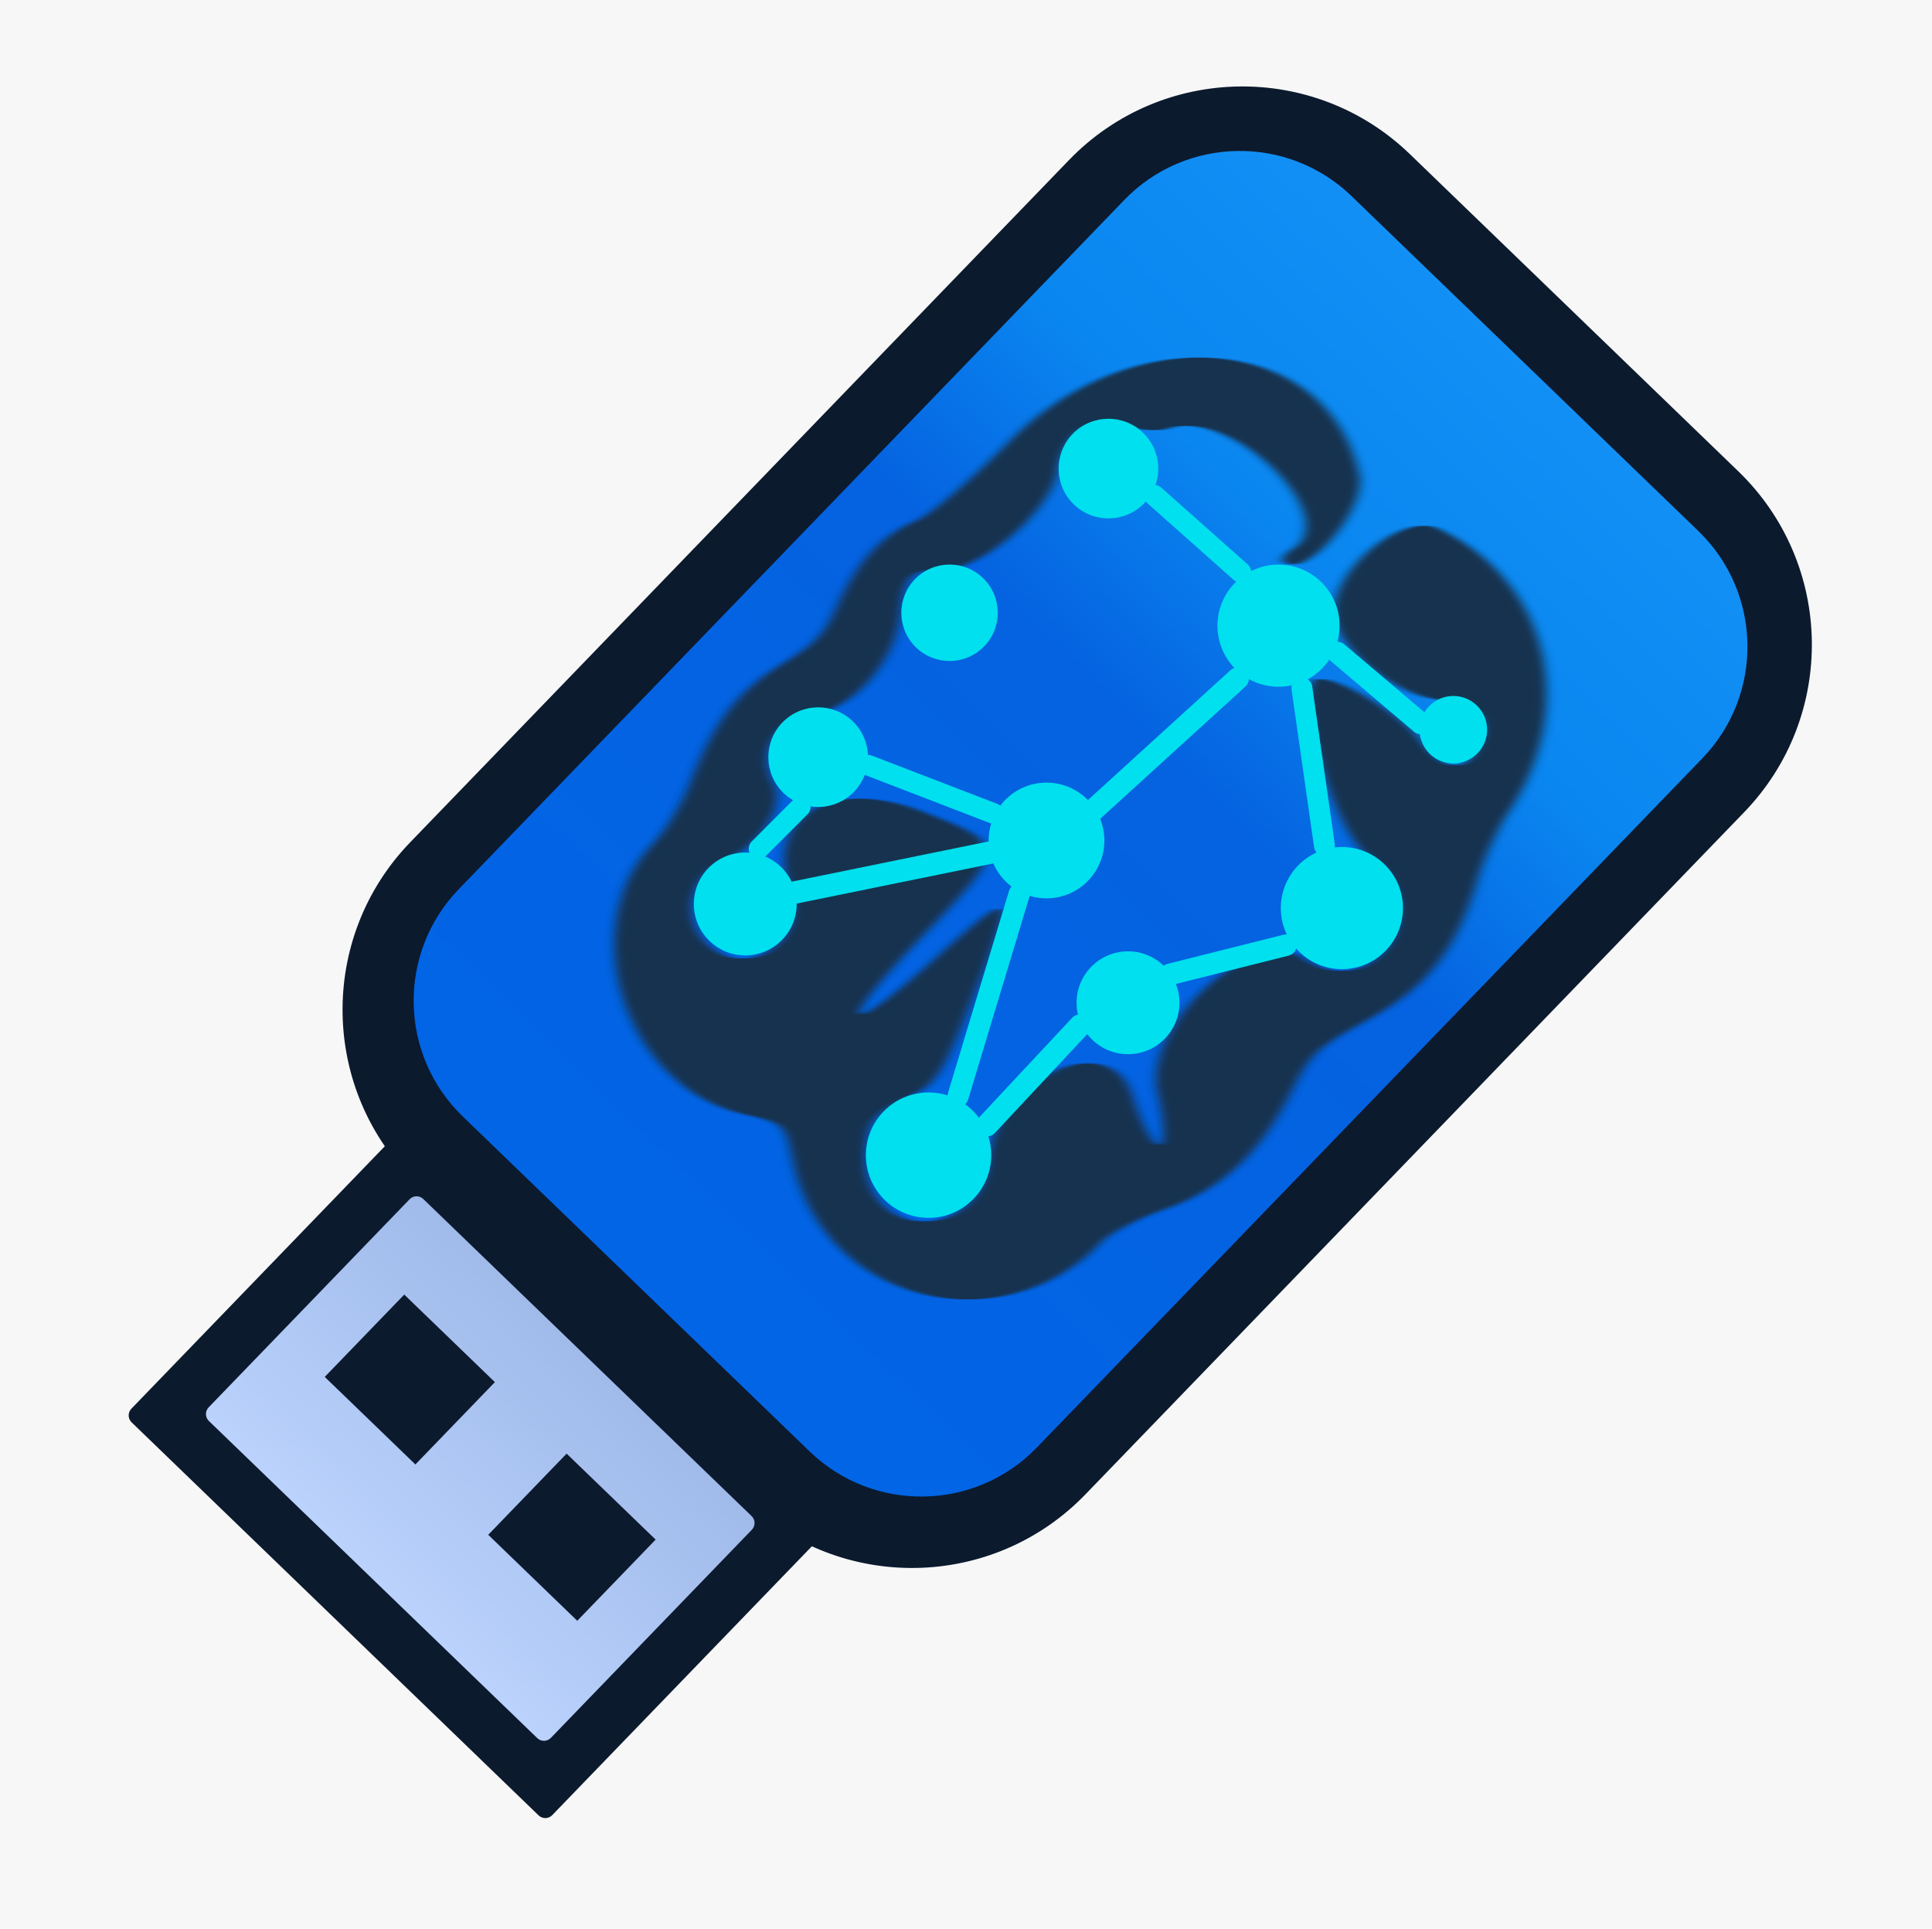
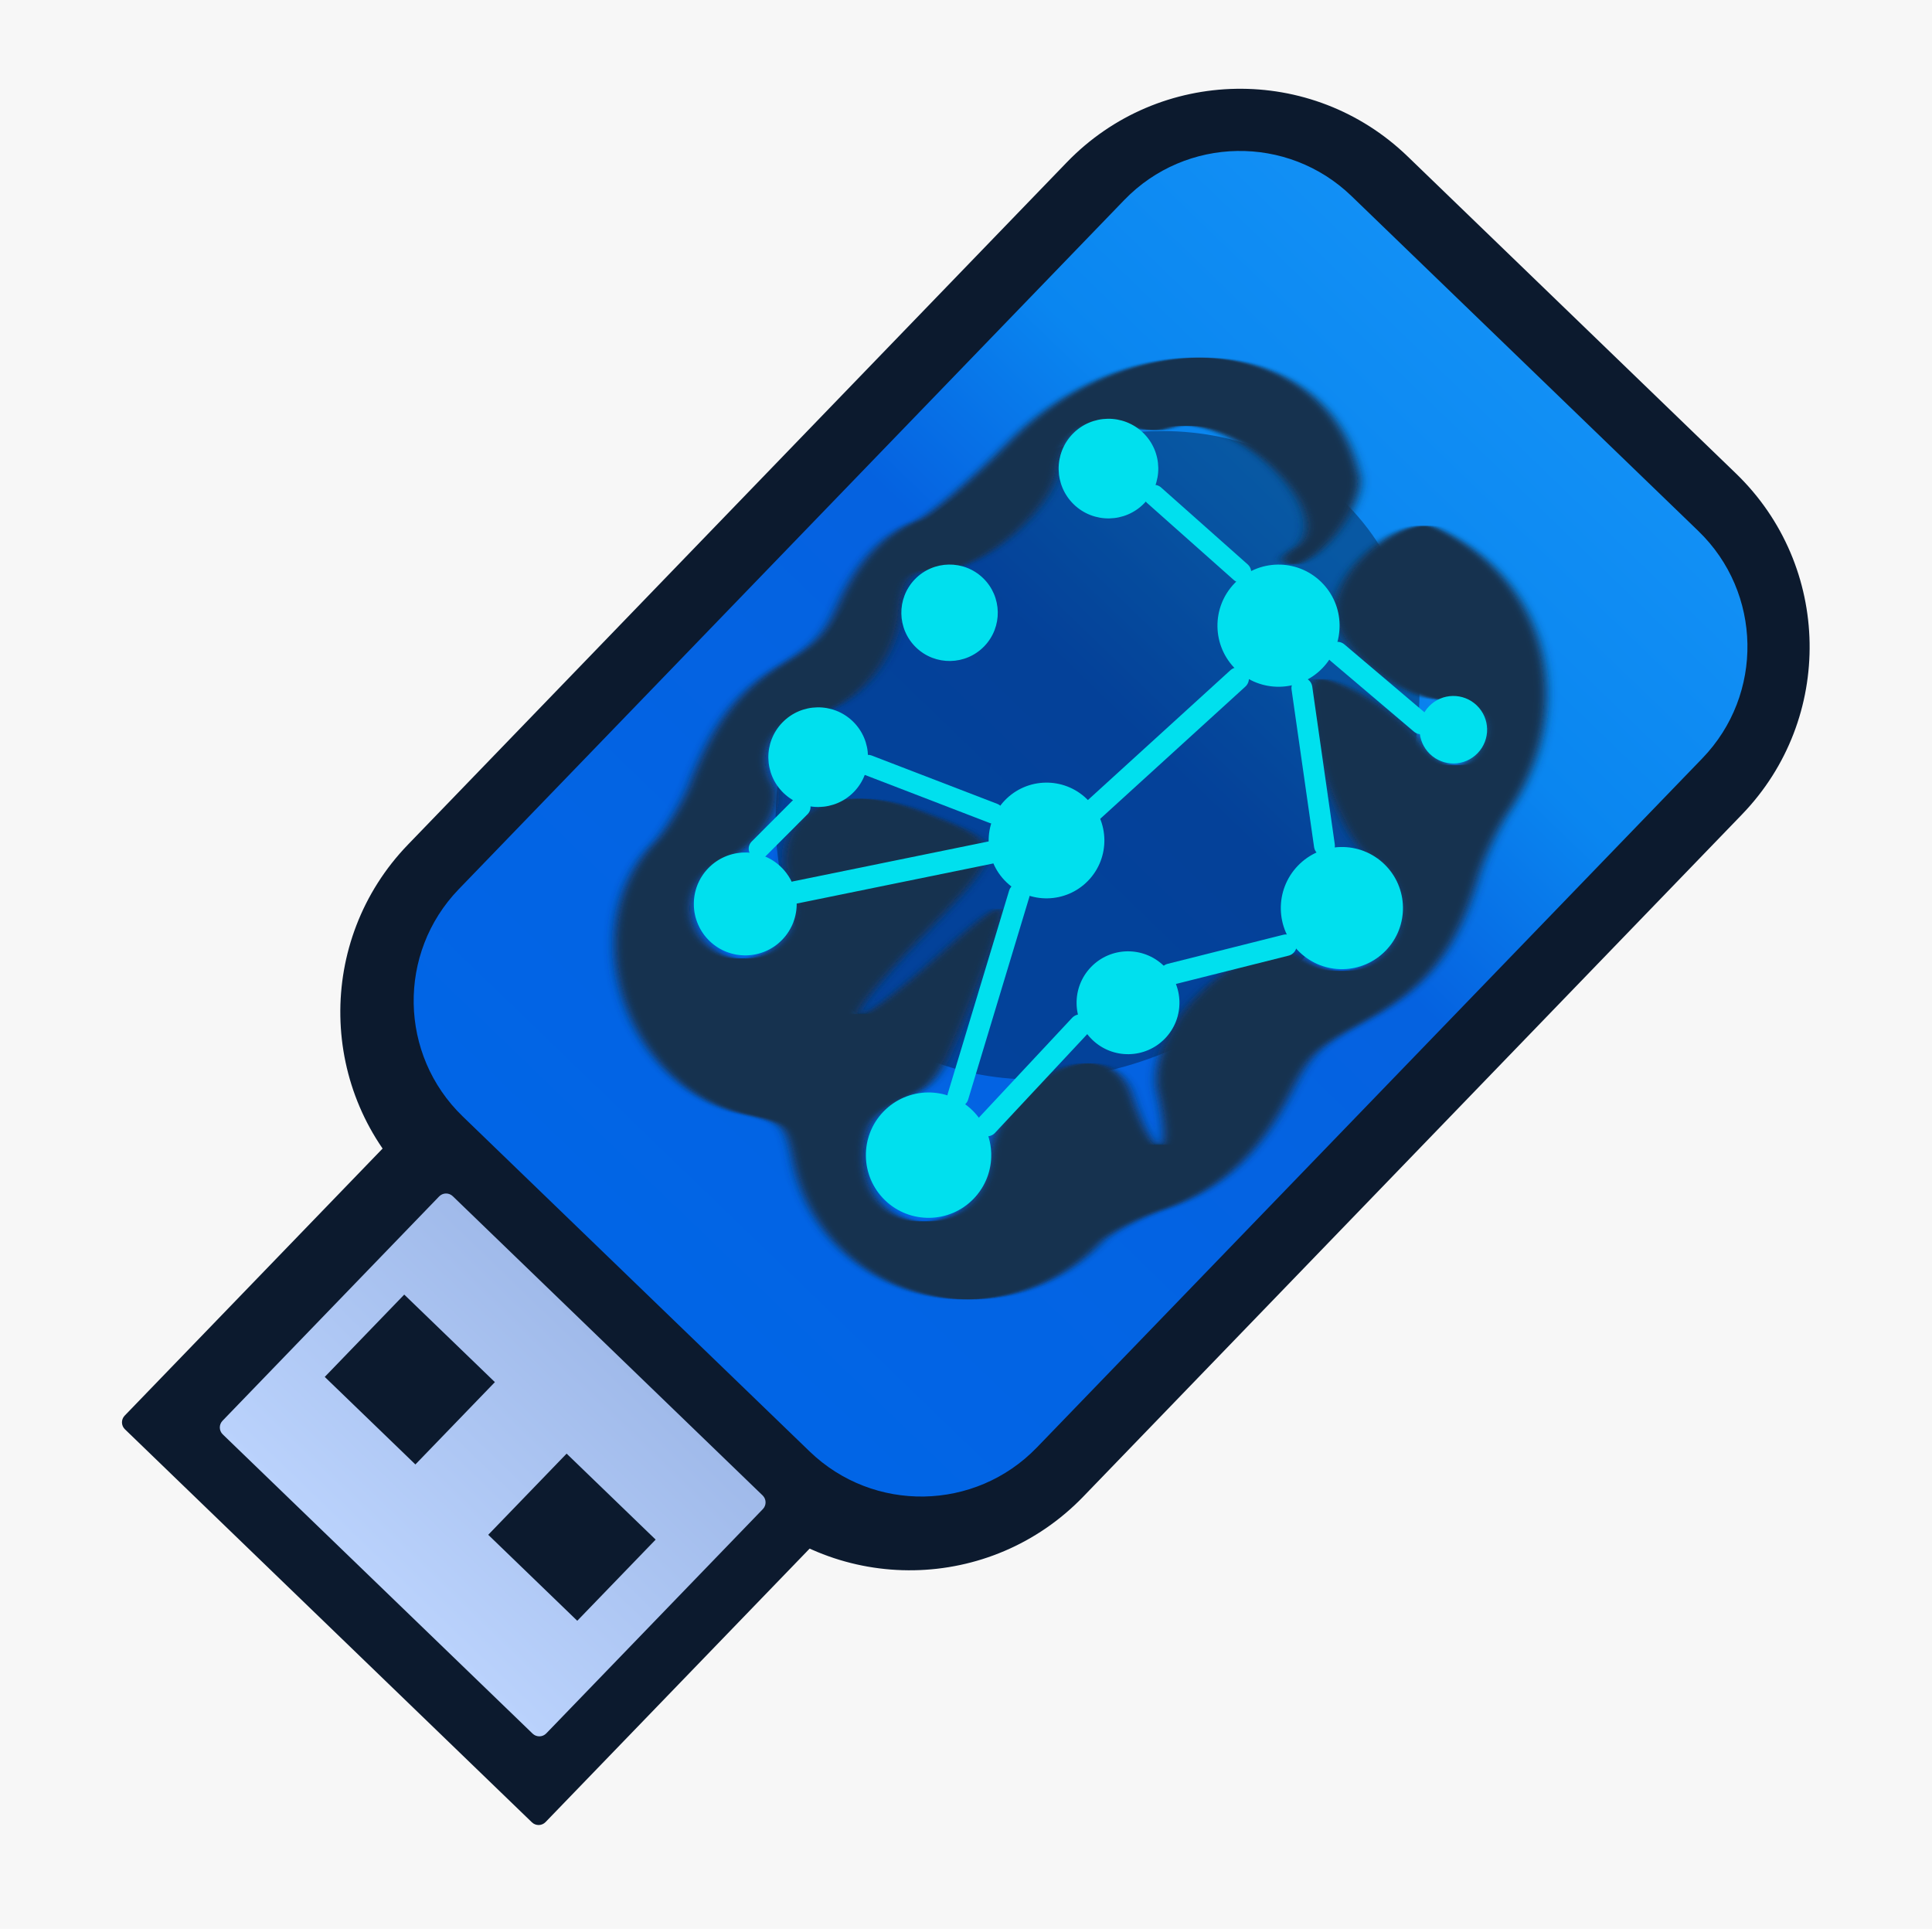
<svg xmlns="http://www.w3.org/2000/svg" viewBox="0 0 601 600" width="601" height="600">
  <defs>
    <linearGradient id="bodyGrad" x1="0.5" y1="0" x2="0.5" y2="1">
      <stop offset="0%" stop-color="#1290f5" />
      <stop offset="23%" stop-color="#0a86f0" />
      <stop offset="42%" stop-color="#0562e0" />
      <stop offset="100%" stop-color="#0165e6" />
    </linearGradient>
    <linearGradient id="metalGrad" x1="0.5" y1="0" x2="0.5" y2="1">
      <stop offset="0%" stop-color="#a0baea" />
      <stop offset="50%" stop-color="#adc6f3" />
      <stop offset="100%" stop-color="#bad2fc" />
    </linearGradient>
    <filter id="brainBlur">
      <feGaussianBlur stdDeviation="4" />
    </filter>
  </defs>
  <rect width="601" height="600" fill="#f7f7f7" />
  <g transform="rotate(44.0, 335.8, 249.1)">
-     <rect x="195.0" y="33.0" width="292.0" height="445.0" rx="75.0" fill="#0c1a2e" />
-     <rect x="255.0" y="445.0" width="182.0" height="148.0" rx="3" fill="#0c1a2e" />
+     <rect x="195.0" y="34.0" width="292.0" height="445.0" rx="75.0" fill="#0c1a2e" />
+     <rect x="255.0" y="445.0" width="182.0" height="151.0" rx="3" fill="#0c1a2e" />
    <rect x="216.0" y="55.0" width="250.0" height="398.0" rx="50.0" fill="url(#bodyGrad)" />
-     <rect x="272.0" y="480.0" width="148.0" height="96.0" rx="3" fill="url(#metalGrad)" />
+     <rect x="278.0" y="473.0" width="140.0" height="103.0" rx="3" fill="url(#metalGrad)" />
    <rect x="291.4" y="505.5" width="39.2" height="35.6" fill="#0c1a2e" />
    <rect x="362.1" y="506.0" width="38.5" height="35.1" fill="#0c1a2e" />
+     <ellipse cx="330" cy="235" rx="90" ry="110" fill="#020e28" opacity="0.39" />
    <g transform="translate(0,700) scale(0.286885,-0.286885)" filter="url(#brainBlur)">
      <path d="M1247 2055 c-45 -14 -55 -123 -13 -150 31 -20 105 -12 140 16 32 25 55 24 65 -3 13 -34 -5 -49 -48 -42 -40 6 -122 -15 -128 -33 -9 -27 130 -104 174 -97 91 14 119 -111 28 -128 -66 -12 -77 -173 -14 -215 64 -42 51 -57 -18 -21 -68 36 -119 -88 -64 -158 57 -73 -34 -158 -97 -91 -25 27 -27 38 -10 83 10 29 7 42 -28 127 -46 113 -49 113 -57 2 -10 -138 -26 -140 -27 -2 0 140 -2 141 -94 102 -97 -41 -120 -122 -45 -161 53 -27 36 -104 -23 -104 -40 0 -65 40 -48 79 15 38 5 88 -21 96 -37 12 -46 51 -20 86 26 35 22 103 -10 143 -24 31 -24 41 2 67 30 30 38 126 14 162 -23 35 -16 69 17 85 16 7 33 22 38 32 34 63 203 62 187 -1 -3 -13 -1 -19 6 -16 28 9 20 105 -10 124 -131 86 -297 -48 -298 -241 -1 -56 -6 -114 -13 -129 -16 -37 -15 -76 2 -124 12 -33 12 -48 1 -90 -14 -54 -9 -97 20 -165 8 -21 15 -52 15 -70 0 -127 162 -212 274 -144 40 24 40 24 77 -1 127 -84 299 14 299 170 0 14 11 48 25 75 29 58 32 114 10 186 -14 45 -13 54 5 113 22 71 17 121 -19 192 -11 20 -23 55 -27 76 -24 136 -142 211 -267 170z" fill="#133050" />
    </g>
    <line x1="342.4" y1="282.9" x2="372.5" y2="341.5" stroke="#00e0ee" stroke-width="6.6" stroke-linecap="round" />
    <line x1="344.8" y1="187.5" x2="340.9" y2="248.3" stroke="#00e0ee" stroke-width="6.9" stroke-linecap="round" />
    <line x1="327.0" y1="280.0" x2="292.0" y2="331.0" stroke="#00e0ee" stroke-width="7.0" stroke-linecap="round" />
    <line x1="361.2" y1="175.8" x2="400.3" y2="206.2" stroke="#00e0ee" stroke-width="6.5" stroke-linecap="round" />
    <line x1="384.5" y1="299.2" x2="385.2" y2="341.7" stroke="#00e0ee" stroke-width="6.9" stroke-linecap="round" />
    <line x1="319.3" y1="270.5" x2="280.8" y2="286.8" stroke="#00e0ee" stroke-width="6.4" stroke-linecap="round" />
    <line x1="413.2" y1="236.8" x2="393.6" y2="268.3" stroke="#00e0ee" stroke-width="6.7" stroke-linecap="round" />
    <line x1="322.5" y1="163.1" x2="286.5" y2="164.6" stroke="#00e0ee" stroke-width="6.5" stroke-linecap="round" />
    <line x1="395.5" y1="158.0" x2="361.5" y2="160.2" stroke="#00e0ee" stroke-width="6.7" stroke-linecap="round" />
    <line x1="274.7" y1="310.8" x2="274.4" y2="329.1" stroke="#00e0ee" stroke-width="6.3" stroke-linecap="round" />
    <circle cx="378.6" cy="361.0" r="19.5" fill="#00e0ee" />
    <circle cx="417.7" cy="216.4" r="19.0" fill="#00e0ee" />
    <circle cx="342.5" cy="166.9" r="19.0" fill="#00e0ee" />
    <circle cx="337.0" cy="265.1" r="18.0" fill="#00e0ee" />
    <circle cx="283.3" cy="344.4" r="16.0" fill="#00e0ee" />
    <circle cx="270.5" cy="168.5" r="15.5" fill="#00e0ee" />
    <circle cx="266.1" cy="235.1" r="15.0" fill="#00e0ee" />
    <circle cx="390.3" cy="283.8" r="16.0" fill="#00e0ee" />
    <circle cx="267.9" cy="295.8" r="15.5" fill="#00e0ee" />
    <circle cx="404.1" cy="152.4" r="10.5" fill="#00e0ee" />
  </g>
</svg>
